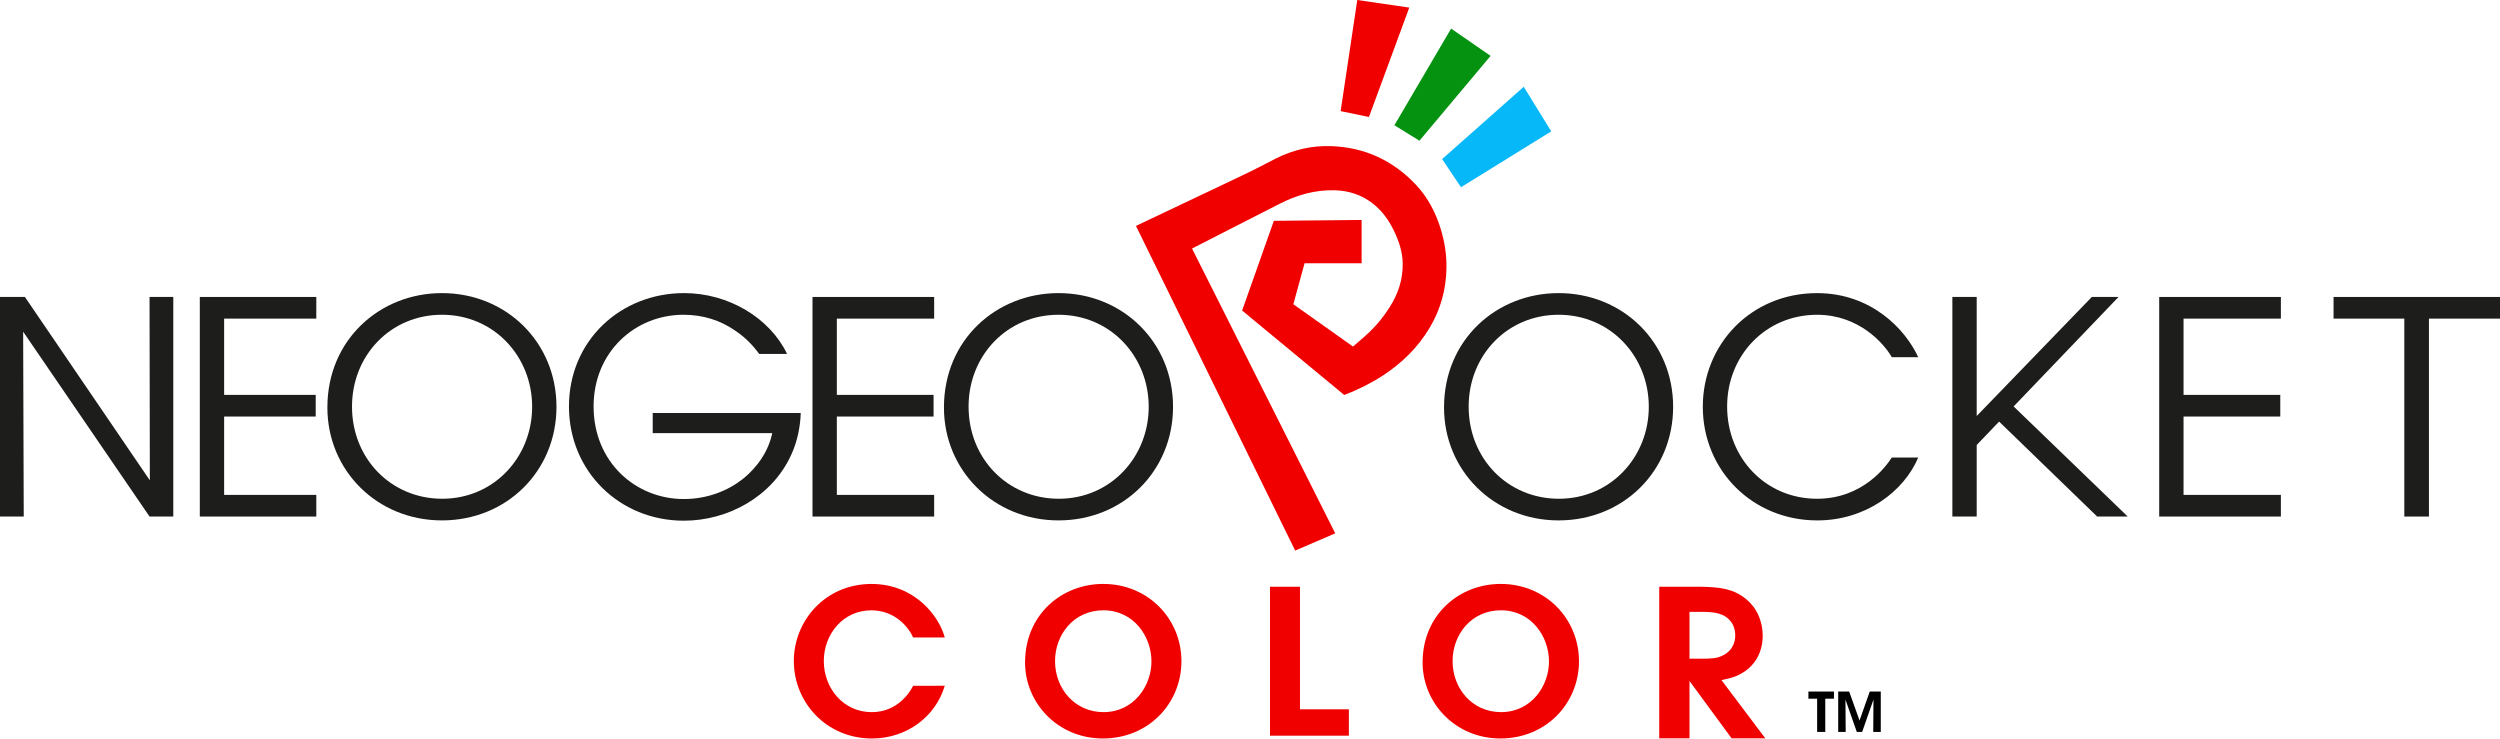
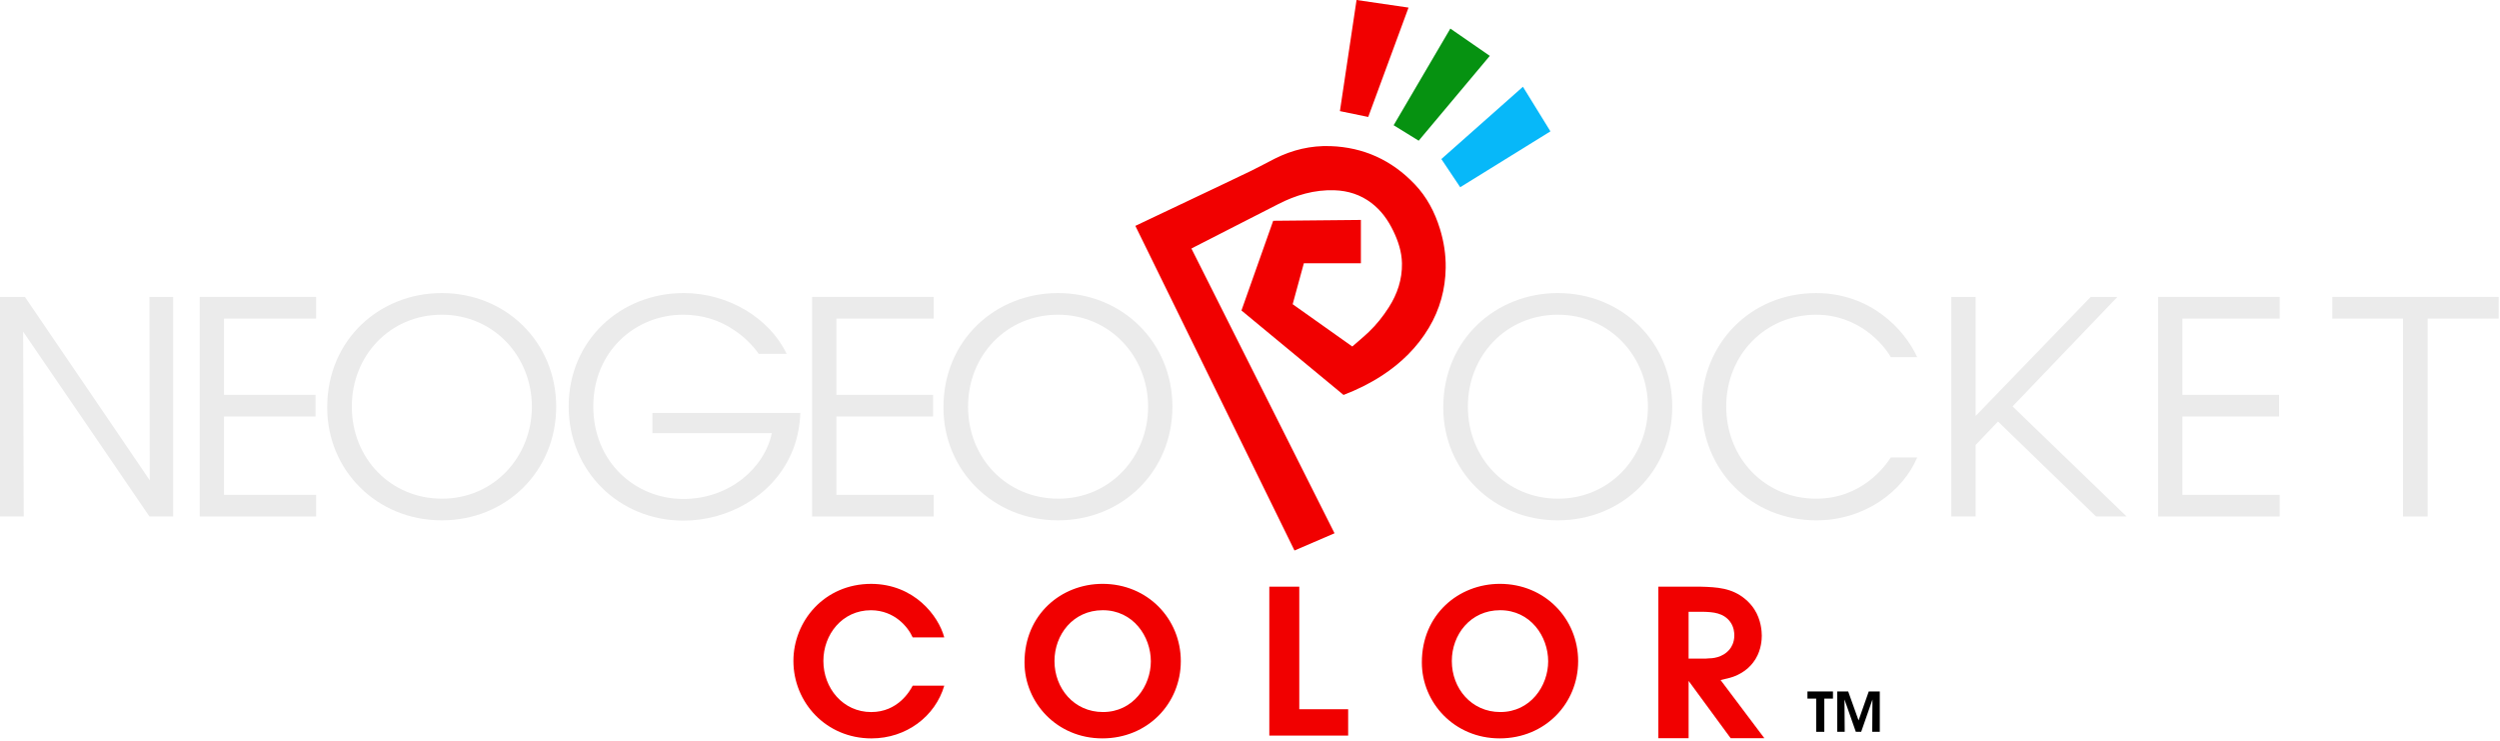
- <svg xmlns="http://www.w3.org/2000/svg" version="1.1" id="Ebene_3" x="0px" y="0px" width="566.927px" height="167.468px" viewBox="0 0 566.927 167.468" enable-background="new 0 0 566.927 167.468" xml:space="preserve">
+ <svg xmlns="http://www.w3.org/2000/svg" width="100%" height="100%" viewBox="0 0 567 168" version="1.1" xml:space="preserve" style="fill-rule:evenodd;clip-rule:evenodd;stroke-linejoin:round;stroke-miterlimit:2;">
  <g>
    <g>
-       <path fill="#1D1D1B" d="M33.98,108.929l-0.068-41.587h5.384v49.797h-5.384L5.249,75.215l0.135,41.924H0V67.342h5.652    L33.98,108.929z" />
-       <path fill="#1D1D1B" d="M45.31,67.342h26.419v4.912H50.827v17.294h20.767v4.912H50.827v17.767h20.902v4.912H45.31V67.342z" />
-       <path fill="#1D1D1B" d="M74.242,92.375c0-15.341,11.911-25.908,25.976-25.908c14.602,0,25.975,11.171,25.975,25.773    c0,14.604-11.305,25.773-25.975,25.773c-14.738,0-25.976-11.373-25.976-25.572V92.375z M79.827,92.24    c0,11.709,8.815,20.861,20.458,20.861c11.776,0,20.39-9.486,20.39-20.861c0-11.373-8.613-20.861-20.457-20.861    c-11.709,0-20.391,9.286-20.391,20.792V92.24z" />
-       <path fill="#1D1D1B" d="M172.16,80.262c-1.548-2.153-3.433-3.97-5.586-5.383c-3.23-2.221-7.133-3.5-11.574-3.5    c-10.902,0-20.39,8.344-20.39,20.792c0,12.652,9.556,20.996,20.457,20.996c5.249,0,9.892-1.815,13.324-4.508    c3.5-2.76,5.922-6.527,6.73-10.432h-27.104v-4.576h33.564c-0.067,2.895-0.74,6.527-2.221,9.624    c-4.307,9.354-14.267,14.804-24.293,14.804c-14.535,0-26.042-11.17-26.042-25.908c0-14.938,11.709-25.706,26.109-25.706    c10.094,0,19.448,5.653,23.351,13.795h-6.325V80.262L172.16,80.262z" />
-       <path fill="#1D1D1B" d="M184.25,67.342h27.59v4.912h-22.071v17.294h21.937v4.912h-21.937v17.767h22.071v4.912h-27.59V67.342z" />
-       <path fill="#1D1D1B" d="M214.061,92.375c0-15.341,11.911-25.908,25.975-25.908c14.603,0,25.975,11.171,25.975,25.773    c0,14.604-11.305,25.773-25.975,25.773c-14.737,0-25.975-11.373-25.975-25.572V92.375z M219.646,92.24    c0,11.709,8.815,20.861,20.457,20.861c11.777,0,20.39-9.486,20.39-20.861c0-11.373-8.613-20.861-20.457-20.861    c-11.709,0-20.39,9.286-20.39,20.792V92.24L219.646,92.24z" />
+       <g>
+         <path d="M33.98,108.929L33.912,67.342L39.296,67.342L39.296,117.139L33.912,117.139L5.249,75.215L5.384,117.139L0,117.139L0,67.342L5.652,67.342L33.98,108.929Z" style="fill:rgb(235,235,235);fill-rule:nonzero;" />
+         <path d="M45.31,67.342L71.729,67.342L71.729,72.254L50.827,72.254L50.827,89.548L71.594,89.548L71.594,94.46L50.827,94.46L50.827,112.227L71.729,112.227L71.729,117.139L45.31,117.139L45.31,67.342Z" style="fill:rgb(235,235,235);fill-rule:nonzero;" />
+         <path d="M74.242,92.375C74.242,77.034 86.153,66.467 100.218,66.467C114.82,66.467 126.193,77.638 126.193,92.24C126.193,106.844 114.888,118.013 100.218,118.013C85.48,118.013 74.242,106.64 74.242,92.441L74.242,92.375ZM79.827,92.24C79.827,103.949 88.642,113.101 100.285,113.101C112.061,113.101 120.675,103.615 120.675,92.24C120.675,80.867 112.062,71.379 100.218,71.379C88.509,71.379 79.827,80.665 79.827,92.171L79.827,92.24Z" style="fill:rgb(235,235,235);fill-rule:nonzero;" />
+         <path d="M172.16,80.262C170.612,78.109 168.727,76.292 166.574,74.879C163.344,72.658 159.441,71.379 155,71.379C144.098,71.379 134.61,79.723 134.61,92.171C134.61,104.823 144.166,113.167 155.067,113.167C160.316,113.167 164.959,111.352 168.391,108.659C171.891,105.899 174.313,102.132 175.121,98.227L148.017,98.227L148.017,93.651L181.581,93.651C181.514,96.546 180.841,100.178 179.36,103.275C175.053,112.629 165.093,118.079 155.067,118.079C140.532,118.079 129.025,106.909 129.025,92.171C129.025,77.233 140.734,66.465 155.134,66.465C165.228,66.465 174.582,72.118 178.485,80.26L172.16,80.26L172.16,80.262Z" style="fill:rgb(235,235,235);fill-rule:nonzero;" />
+         <path d="M184.25,67.342L211.84,67.342L211.84,72.254L189.769,72.254L189.769,89.548L211.706,89.548L211.706,94.46L189.769,94.46L189.769,112.227L211.84,112.227L211.84,117.139L184.25,117.139L184.25,67.342Z" style="fill:rgb(235,235,235);fill-rule:nonzero;" />
+         <path d="M214.061,92.375C214.061,77.034 225.972,66.467 240.036,66.467C254.639,66.467 266.011,77.638 266.011,92.24C266.011,106.844 254.706,118.013 240.036,118.013C225.299,118.013 214.061,106.64 214.061,92.441L214.061,92.375ZM219.646,92.24C219.646,103.949 228.461,113.101 240.103,113.101C251.88,113.101 260.493,103.615 260.493,92.24C260.493,80.867 251.88,71.379 240.036,71.379C228.327,71.379 219.646,80.665 219.646,92.171L219.646,92.24Z" style="fill:rgb(235,235,235);fill-rule:nonzero;" />
+       </g>
+       <g>
+         <path d="M327.466,92.375C327.466,77.034 339.376,66.467 353.442,66.467C368.045,66.467 379.418,77.638 379.418,92.24C379.418,106.844 368.113,118.013 353.442,118.013C338.705,118.013 327.466,106.64 327.466,92.441L327.466,92.375ZM333.05,92.24C333.05,103.949 341.866,113.101 353.509,113.101C365.286,113.101 373.9,103.615 373.9,92.24C373.9,80.867 365.287,71.379 353.442,71.379C341.734,71.379 333.05,80.665 333.05,92.171L333.05,92.24Z" style="fill:rgb(235,235,235);fill-rule:nonzero;" />
+         <path d="M435.001,103.748C431.772,111.42 423.091,118.016 412.122,118.016C397.386,118.016 386.146,106.643 386.146,92.244C386.146,78.044 397.116,66.47 412.052,66.47C424.365,66.47 432.106,74.68 434.998,81.005L429.008,81.005C427.324,78.045 421.674,71.382 412.052,71.382C400.41,71.382 391.662,80.601 391.662,92.175C391.662,103.952 400.475,113.104 412.052,113.104C422.485,113.104 427.797,105.634 429.008,103.75L435.001,103.748Z" style="fill:rgb(235,235,235);fill-rule:nonzero;" />
+         <path d="M489.644,67.342L517.236,67.342L517.236,72.254L495.164,72.254L495.164,89.548L517.1,89.548L517.1,94.46L495.164,94.46L495.164,112.227L517.236,112.227L517.236,117.139L489.644,117.139L489.644,67.342Z" style="fill:rgb(235,235,235);fill-rule:nonzero;" />
+         <path d="M545.228,72.254L529.181,72.254L529.181,67.342L566.927,67.342L566.927,72.254L550.814,72.254L550.814,117.139L545.228,117.139L545.228,72.254Z" style="fill:rgb(235,235,235);fill-rule:nonzero;" />
+       </g>
+       <path d="M475.574,117.139L482.506,117.139L456.635,92.171L480.418,67.341L474.363,67.341L448.258,94.339L448.258,67.342L442.74,67.342L442.74,117.139L448.258,117.139L448.258,100.911L453.338,95.605L475.574,117.139Z" style="fill:rgb(235,235,235);fill-rule:nonzero;" />
    </g>
+     <path d="M214.245,155.511C212.192,162.493 205.62,167.468 197.724,167.468C187.41,167.468 180.017,159.298 180.017,149.899C180.017,140.909 186.999,132.42 197.679,132.42C207.4,132.467 212.922,139.631 214.245,144.562L207.08,144.562C206.031,142.234 203.019,138.447 197.633,138.4C191.061,138.4 186.817,143.921 186.817,149.9C186.817,156.062 191.244,161.494 197.679,161.494C203.703,161.494 206.442,156.748 207.08,155.515L214.245,155.511Z" style="fill:rgb(241,0,0);fill-rule:nonzero;" />
+     <path d="M232.454,150.216C232.454,139.403 240.76,132.417 250.162,132.417C260.385,132.417 267.915,140.357 267.915,149.941C267.915,159.525 260.43,167.464 250.116,167.464C239.756,167.464 232.454,159.296 232.454,150.261L232.454,150.216ZM239.254,149.943C239.254,156.105 243.681,161.49 250.254,161.49C257.1,161.49 261.116,155.556 261.116,149.99C261.116,144.332 257.1,138.396 250.208,138.396C243.454,138.396 239.254,143.963 239.254,149.898L239.254,149.943Z" style="fill:rgb(241,0,0);fill-rule:nonzero;" />
+     <path d="M287.996,133.059L294.795,133.059L294.795,160.852L305.885,160.852L305.885,166.831L287.996,166.831L287.996,133.059Z" style="fill:rgb(241,0,0);fill-rule:nonzero;" />
+     <path d="M322.606,150.216C322.606,139.403 330.912,132.417 340.313,132.417C350.537,132.417 358.067,140.357 358.067,149.941C358.067,159.525 350.582,167.464 340.268,167.464C329.91,167.464 322.606,159.296 322.606,150.261L322.606,150.216ZM329.406,149.943C329.406,156.105 333.834,161.49 340.404,161.49C347.25,161.49 351.266,155.556 351.266,149.99C351.266,144.332 347.249,138.396 340.359,138.396C333.605,138.396 329.406,143.963 329.406,149.898L329.406,149.943Z" style="fill:rgb(241,0,0);fill-rule:nonzero;" />
+     <path d="M385.808,133.059C389.607,133.155 392.964,133.35 395.984,135.88C396.762,136.516 397.494,137.341 398.029,138.169C399.588,140.557 399.733,143.232 399.733,144.159C399.733,144.984 399.636,147.273 398.371,149.368C398.029,149.9 397.592,150.632 396.569,151.556C395.449,152.532 394.281,153.066 393.841,153.26C393.013,153.601 392.187,153.845 390.385,154.234L400.318,167.427L392.673,167.427L383.13,154.429L383.13,167.427L376.266,167.427L376.266,133.056L385.808,133.059ZM383.127,149.369L386.538,149.369C386.929,149.369 387.267,149.369 387.659,149.32C388.388,149.32 390.823,149.222 392.43,147.275C392.818,146.787 393.501,145.765 393.501,144.109C393.501,143.574 393.452,142.258 392.575,141.045C391.064,138.998 388.727,138.805 386.389,138.754L383.127,138.754L383.127,149.369Z" style="fill:rgb(241,0,0);fill-rule:nonzero;" />
+     <path d="M302.794,120.945C291.956,99.391 281.148,77.895 270.333,56.383C270.393,56.341 270.441,56.3 270.496,56.273C273.193,54.893 275.891,53.513 278.587,52.135C282.399,50.189 286.212,48.252 290.02,46.296C294.023,44.24 298.23,43.003 302.771,43.15C305.862,43.25 308.696,44.149 311.182,46.045C313.376,47.719 314.929,49.893 316.119,52.351C317.248,54.683 318.053,57.11 318.098,59.728C318.161,63.364 317.062,66.652 315.113,69.705C313.807,71.747 312.317,73.626 310.569,75.289C309.365,76.435 308.078,77.493 306.83,78.588C302.261,75.347 297.789,72.178 293.299,68.995C294.152,65.882 294.992,62.797 295.838,59.704L308.778,59.704L308.778,49.881C302.096,49.945 295.488,50.008 288.881,50.074C286.474,56.875 284.078,63.639 281.681,70.416C289.416,76.814 297.125,83.19 304.84,89.573C307.906,88.404 310.815,86.964 313.553,85.186C317.916,82.351 321.553,78.79 324.224,74.305C326.705,70.136 327.952,65.595 328.02,60.746C328.062,57.741 327.606,54.803 326.722,51.923C325.549,48.107 323.735,44.653 320.967,41.758C315.778,36.325 309.414,33.405 301.886,33.137C297.436,32.979 293.226,33.984 289.254,35.979C287.465,36.879 285.713,37.851 283.913,38.723C279.903,40.662 275.873,42.56 271.851,44.471C268.304,46.157 264.756,47.837 261.209,49.518C260.01,50.087 258.81,50.658 257.609,51.228C269.655,75.789 281.687,100.321 293.713,124.853C296.762,123.541 299.748,122.255 302.794,120.945Z" style="fill:none;fill-rule:nonzero;" />
+     <path d="M302.794,120.945C299.747,122.256 296.762,123.541 293.708,124.853C281.683,100.324 269.649,75.79 257.604,51.229C258.805,50.659 260.004,50.088 261.204,49.519C264.751,47.837 268.299,46.157 271.846,44.472C275.868,42.561 279.898,40.663 283.908,38.724C285.708,37.852 287.46,36.88 289.249,35.98C293.221,33.984 297.431,32.98 301.88,33.138C309.409,33.406 315.773,36.326 320.962,41.759C323.73,44.654 325.544,48.107 326.716,51.924C327.601,54.803 328.057,57.742 328.015,60.747C327.947,65.596 326.702,70.137 324.219,74.306C321.546,78.79 317.911,82.351 313.546,85.187C310.81,86.963 307.901,88.404 304.835,89.573C297.12,83.191 289.411,76.815 281.676,70.417C284.073,63.64 286.469,56.876 288.876,50.075C295.483,50.01 302.094,49.946 308.773,49.882L308.773,59.705L295.833,59.705C294.987,62.798 294.145,65.883 293.294,68.996C297.784,72.179 302.255,75.348 306.825,78.589C308.073,77.494 309.36,76.436 310.564,75.29C312.312,73.627 313.802,71.748 315.107,69.706C317.057,66.653 318.157,63.365 318.093,59.729C318.045,57.111 317.242,54.684 316.114,52.352C314.926,49.894 313.372,47.72 311.177,46.046C308.691,44.15 305.857,43.252 302.766,43.151C298.225,43.004 294.018,44.24 290.015,46.297C286.209,48.253 282.394,50.19 278.582,52.136C275.885,53.514 273.187,54.894 270.491,56.274C270.436,56.302 270.387,56.343 270.328,56.384C281.149,77.895 291.957,99.391 302.794,120.945Z" style="fill:rgb(241,0,0);fill-rule:nonzero;" />
+     <path d="M310.439,26.526C308.277,26.081 306.175,25.647 304.016,25.202C305.273,16.807 306.53,8.414 307.79,-0C311.725,0.574 315.622,1.145 319.581,1.724C316.526,10.012 313.488,18.253 310.439,26.526Z" style="fill:rgb(241,0,0);fill-rule:nonzero;" />
+     <path d="M345.539,19.679C347.627,23.06 349.686,26.399 351.78,29.791C344.961,34.013 338.145,38.231 331.308,42.462C329.874,40.322 328.468,38.221 327.03,36.071C333.195,30.612 339.347,25.163 345.539,19.679Z" style="fill:rgb(7,184,249);fill-rule:nonzero;" />
+     <path d="M329.069,6.482C332.086,8.567 335.048,10.616 338.023,12.672C332.646,19.084 327.285,25.477 321.887,31.911C319.999,30.746 318.128,29.592 316.204,28.404C320.475,21.129 324.753,13.837 329.069,6.482Z" style="fill:rgb(6,146,17);fill-rule:nonzero;" />
    <g>
-       <path fill="#1D1D1B" d="M327.466,92.375c0-15.341,11.91-25.908,25.976-25.908c14.603,0,25.976,11.171,25.976,25.773    c0,14.604-11.305,25.773-25.976,25.773c-14.737,0-25.976-11.373-25.976-25.572V92.375z M333.05,92.24    c0,11.709,8.816,20.861,20.459,20.861c11.777,0,20.391-9.486,20.391-20.861c0-11.373-8.613-20.861-20.458-20.861    c-11.708,0-20.392,9.286-20.392,20.792V92.24L333.05,92.24z" />
-       <path fill="#1D1D1B" d="M435.001,103.748c-3.229,7.672-11.91,14.268-22.879,14.268c-14.736,0-25.976-11.373-25.976-25.772    c0-14.2,10.97-25.774,25.906-25.774c12.313,0,20.054,8.21,22.946,14.535h-5.99c-1.684-2.96-7.334-9.623-16.956-9.623    c-11.642,0-20.39,9.219-20.39,20.793c0,11.777,8.813,20.929,20.39,20.929c10.433,0,15.745-7.47,16.956-9.354L435.001,103.748    L435.001,103.748z" />
-       <path fill="#1D1D1B" d="M489.644,67.342h27.592v4.912h-22.072v17.294h21.936v4.912h-21.936v17.767h22.072v4.912h-27.592V67.342    L489.644,67.342z" />
-       <path fill="#1D1D1B" d="M545.228,72.254h-16.047v-4.912h37.746v4.912h-16.113v44.885h-5.586V72.254z" />
-     </g>
-     <path fill="#F10000" d="M214.245,155.511c-2.053,6.982-8.625,11.957-16.521,11.957c-10.314,0-17.707-8.17-17.707-17.569   c0-8.99,6.982-17.479,17.662-17.479c9.721,0.047,15.243,7.211,16.566,12.142h-7.165c-1.049-2.328-4.061-6.115-9.447-6.162   c-6.572,0-10.816,5.521-10.816,11.5c0,6.162,4.427,11.594,10.862,11.594c6.024,0,8.763-4.746,9.401-5.979L214.245,155.511   L214.245,155.511z" />
-     <path fill="#F10000" d="M232.454,150.216c0-10.813,8.306-17.799,17.708-17.799c10.223,0,17.753,7.94,17.753,17.524   s-7.485,17.523-17.799,17.523c-10.36,0-17.662-8.168-17.662-17.203V150.216L232.454,150.216z M239.254,149.943   c0,6.162,4.427,11.547,11,11.547c6.846,0,10.862-5.934,10.862-11.5c0-5.658-4.016-11.594-10.908-11.594   c-6.754,0-10.954,5.567-10.954,11.502V149.943z" />
-     <path fill="#F10000" d="M287.996,133.059h6.799v27.793h11.09v5.979h-17.889V133.059z" />
-     <path fill="#F10000" d="M322.606,150.216c0-10.813,8.306-17.799,17.707-17.799c10.224,0,17.754,7.94,17.754,17.524   s-7.485,17.523-17.799,17.523c-10.358,0-17.662-8.168-17.662-17.203V150.216z M329.406,149.943c0,6.162,4.428,11.547,10.998,11.547   c6.846,0,10.862-5.934,10.862-11.5c0-5.658-4.017-11.594-10.907-11.594c-6.754,0-10.953,5.567-10.953,11.502V149.943   L329.406,149.943z" />
-     <path fill="#1D1D1B" d="M475.574,117.139h6.932l-25.871-24.968l23.783-24.83h-6.055l-26.105,26.998v-6.396V67.342h-5.518v49.797   h5.518v-16.228l5.08-5.306L475.574,117.139z" />
-     <path fill="#F10000" d="M385.808,133.059c3.799,0.096,7.156,0.291,10.176,2.821c0.778,0.636,1.51,1.461,2.045,2.289   c1.559,2.388,1.704,5.063,1.704,5.99c0,0.825-0.097,3.114-1.362,5.209c-0.342,0.532-0.779,1.264-1.802,2.188   c-1.12,0.976-2.288,1.51-2.728,1.704c-0.828,0.341-1.654,0.585-3.456,0.974l9.933,13.193h-7.645l-9.543-12.998v12.998h-6.864   v-34.371L385.808,133.059L385.808,133.059z M383.13,149.369h3.408c0.391,0,0.729,0,1.121-0.049c0.729,0,3.164-0.098,4.771-2.045   c0.388-0.488,1.071-1.51,1.071-3.166c0-0.535-0.049-1.851-0.926-3.064c-1.511-2.047-3.848-2.24-6.186-2.291h-3.262v10.615H383.13z" />
-     <path fill="none" d="M302.794,120.945c-10.838-21.554-21.646-43.05-32.461-64.562c0.06-0.042,0.108-0.083,0.163-0.11   c2.697-1.38,5.395-2.76,8.091-4.138c3.812-1.946,7.625-3.883,11.433-5.839c4.003-2.056,8.21-3.293,12.751-3.146   c3.091,0.1,5.925,0.999,8.411,2.895c2.194,1.674,3.747,3.848,4.937,6.306c1.129,2.332,1.934,4.759,1.979,7.377   c0.063,3.636-1.036,6.924-2.985,9.977c-1.306,2.042-2.796,3.921-4.544,5.584c-1.204,1.146-2.491,2.204-3.739,3.299   c-4.569-3.241-9.041-6.41-13.531-9.593c0.853-3.113,1.693-6.198,2.539-9.291c4.361,0,8.662,0,12.94,0c0-3.277,0-6.527,0-9.823   c-6.682,0.064-13.29,0.127-19.897,0.193c-2.407,6.801-4.803,13.565-7.2,20.342c7.735,6.398,15.444,12.774,23.159,19.157   c3.066-1.169,5.975-2.609,8.713-4.387c4.363-2.835,8-6.396,10.671-10.881c2.481-4.169,3.728-8.71,3.796-13.559   c0.042-3.005-0.414-5.943-1.298-8.823c-1.173-3.816-2.987-7.27-5.755-10.165c-5.189-5.433-11.553-8.353-19.081-8.621   c-4.45-0.158-8.66,0.847-12.632,2.842c-1.789,0.9-3.541,1.872-5.341,2.744c-4.01,1.939-8.04,3.837-12.062,5.748   c-3.547,1.686-7.095,3.366-10.642,5.047c-1.199,0.569-2.399,1.14-3.6,1.71c12.046,24.561,24.078,49.093,36.104,73.625   C296.762,123.541,299.748,122.255,302.794,120.945z" />
-     <path fill="#F10000" d="M302.794,120.945c-3.047,1.311-6.032,2.596-9.086,3.908c-12.025-24.529-24.059-49.063-36.104-73.624   c1.201-0.57,2.4-1.141,3.6-1.71c3.547-1.682,7.095-3.362,10.642-5.047c4.022-1.911,8.052-3.809,12.062-5.748   c1.8-0.872,3.552-1.844,5.341-2.744c3.972-1.996,8.182-3,12.631-2.842c7.529,0.268,13.893,3.188,19.082,8.621   c2.768,2.895,4.582,6.348,5.754,10.165c0.885,2.879,1.341,5.818,1.299,8.823c-0.068,4.849-1.313,9.39-3.796,13.559   c-2.673,4.484-6.308,8.045-10.673,10.881c-2.736,1.776-5.645,3.217-8.711,4.386c-7.715-6.382-15.424-12.758-23.159-19.156   c2.397-6.777,4.793-13.541,7.2-20.342c6.607-0.065,13.218-0.129,19.897-0.193c0,3.296,0,6.546,0,9.823c-4.278,0-8.579,0-12.94,0   c-0.846,3.093-1.688,6.178-2.539,9.291c4.49,3.183,8.961,6.352,13.531,9.593c1.248-1.095,2.535-2.153,3.739-3.299   c1.748-1.663,3.238-3.542,4.543-5.584c1.95-3.053,3.05-6.341,2.986-9.977c-0.048-2.618-0.851-5.045-1.979-7.377   c-1.188-2.458-2.742-4.632-4.937-6.306c-2.486-1.896-5.32-2.794-8.411-2.895c-4.541-0.147-8.748,1.089-12.751,3.146   c-3.806,1.956-7.621,3.893-11.433,5.839c-2.697,1.378-5.395,2.758-8.091,4.138c-0.055,0.028-0.104,0.069-0.163,0.11   C281.149,77.895,291.957,99.391,302.794,120.945z" />
-     <path fill="#F10000" d="M310.439,26.526c-2.162-0.445-4.264-0.879-6.423-1.324c1.257-8.395,2.514-16.788,3.774-25.202   c3.935,0.574,7.832,1.145,11.791,1.724C316.526,10.012,313.488,18.253,310.439,26.526z" />
-     <path fill="#07B8F9" d="M345.539,19.679c2.088,3.381,4.147,6.72,6.241,10.112c-6.819,4.222-13.635,8.44-20.472,12.671   c-1.434-2.14-2.84-4.241-4.278-6.391C333.195,30.612,339.347,25.163,345.539,19.679z" />
-     <path fill="#069211" d="M329.069,6.482c3.017,2.085,5.979,4.134,8.954,6.19c-5.377,6.412-10.738,12.805-16.136,19.239   c-1.888-1.165-3.759-2.319-5.683-3.507C320.475,21.129,324.753,13.837,329.069,6.482z" />
-     <g>
-       <path d="M412.074,158.443h-1.98v-1.621h5.791v1.621h-1.967v7.535h-1.844V158.443L412.074,158.443z" />
-       <path d="M416.851,165.979v-9.156h2.486l2.354,6.57l2.313-6.57h2.5v9.156h-1.709l0.051-7.338l-2.563,7.338h-1.213l-2.574-7.338    l0.051,7.338H416.851z" />
+       <path d="M412.074,158.443L410.094,158.443L410.094,156.822L415.885,156.822L415.885,158.443L413.918,158.443L413.918,165.978L412.074,165.978L412.074,158.443Z" style="fill-rule:nonzero;" />
+       <path d="M416.851,165.979L416.851,156.823L419.337,156.823L421.691,163.393L424.004,156.823L426.504,156.823L426.504,165.979L424.795,165.979L424.846,158.641L422.283,165.979L421.07,165.979L418.496,158.641L418.547,165.979L416.851,165.979Z" style="fill-rule:nonzero;" />
    </g>
  </g>
</svg>
